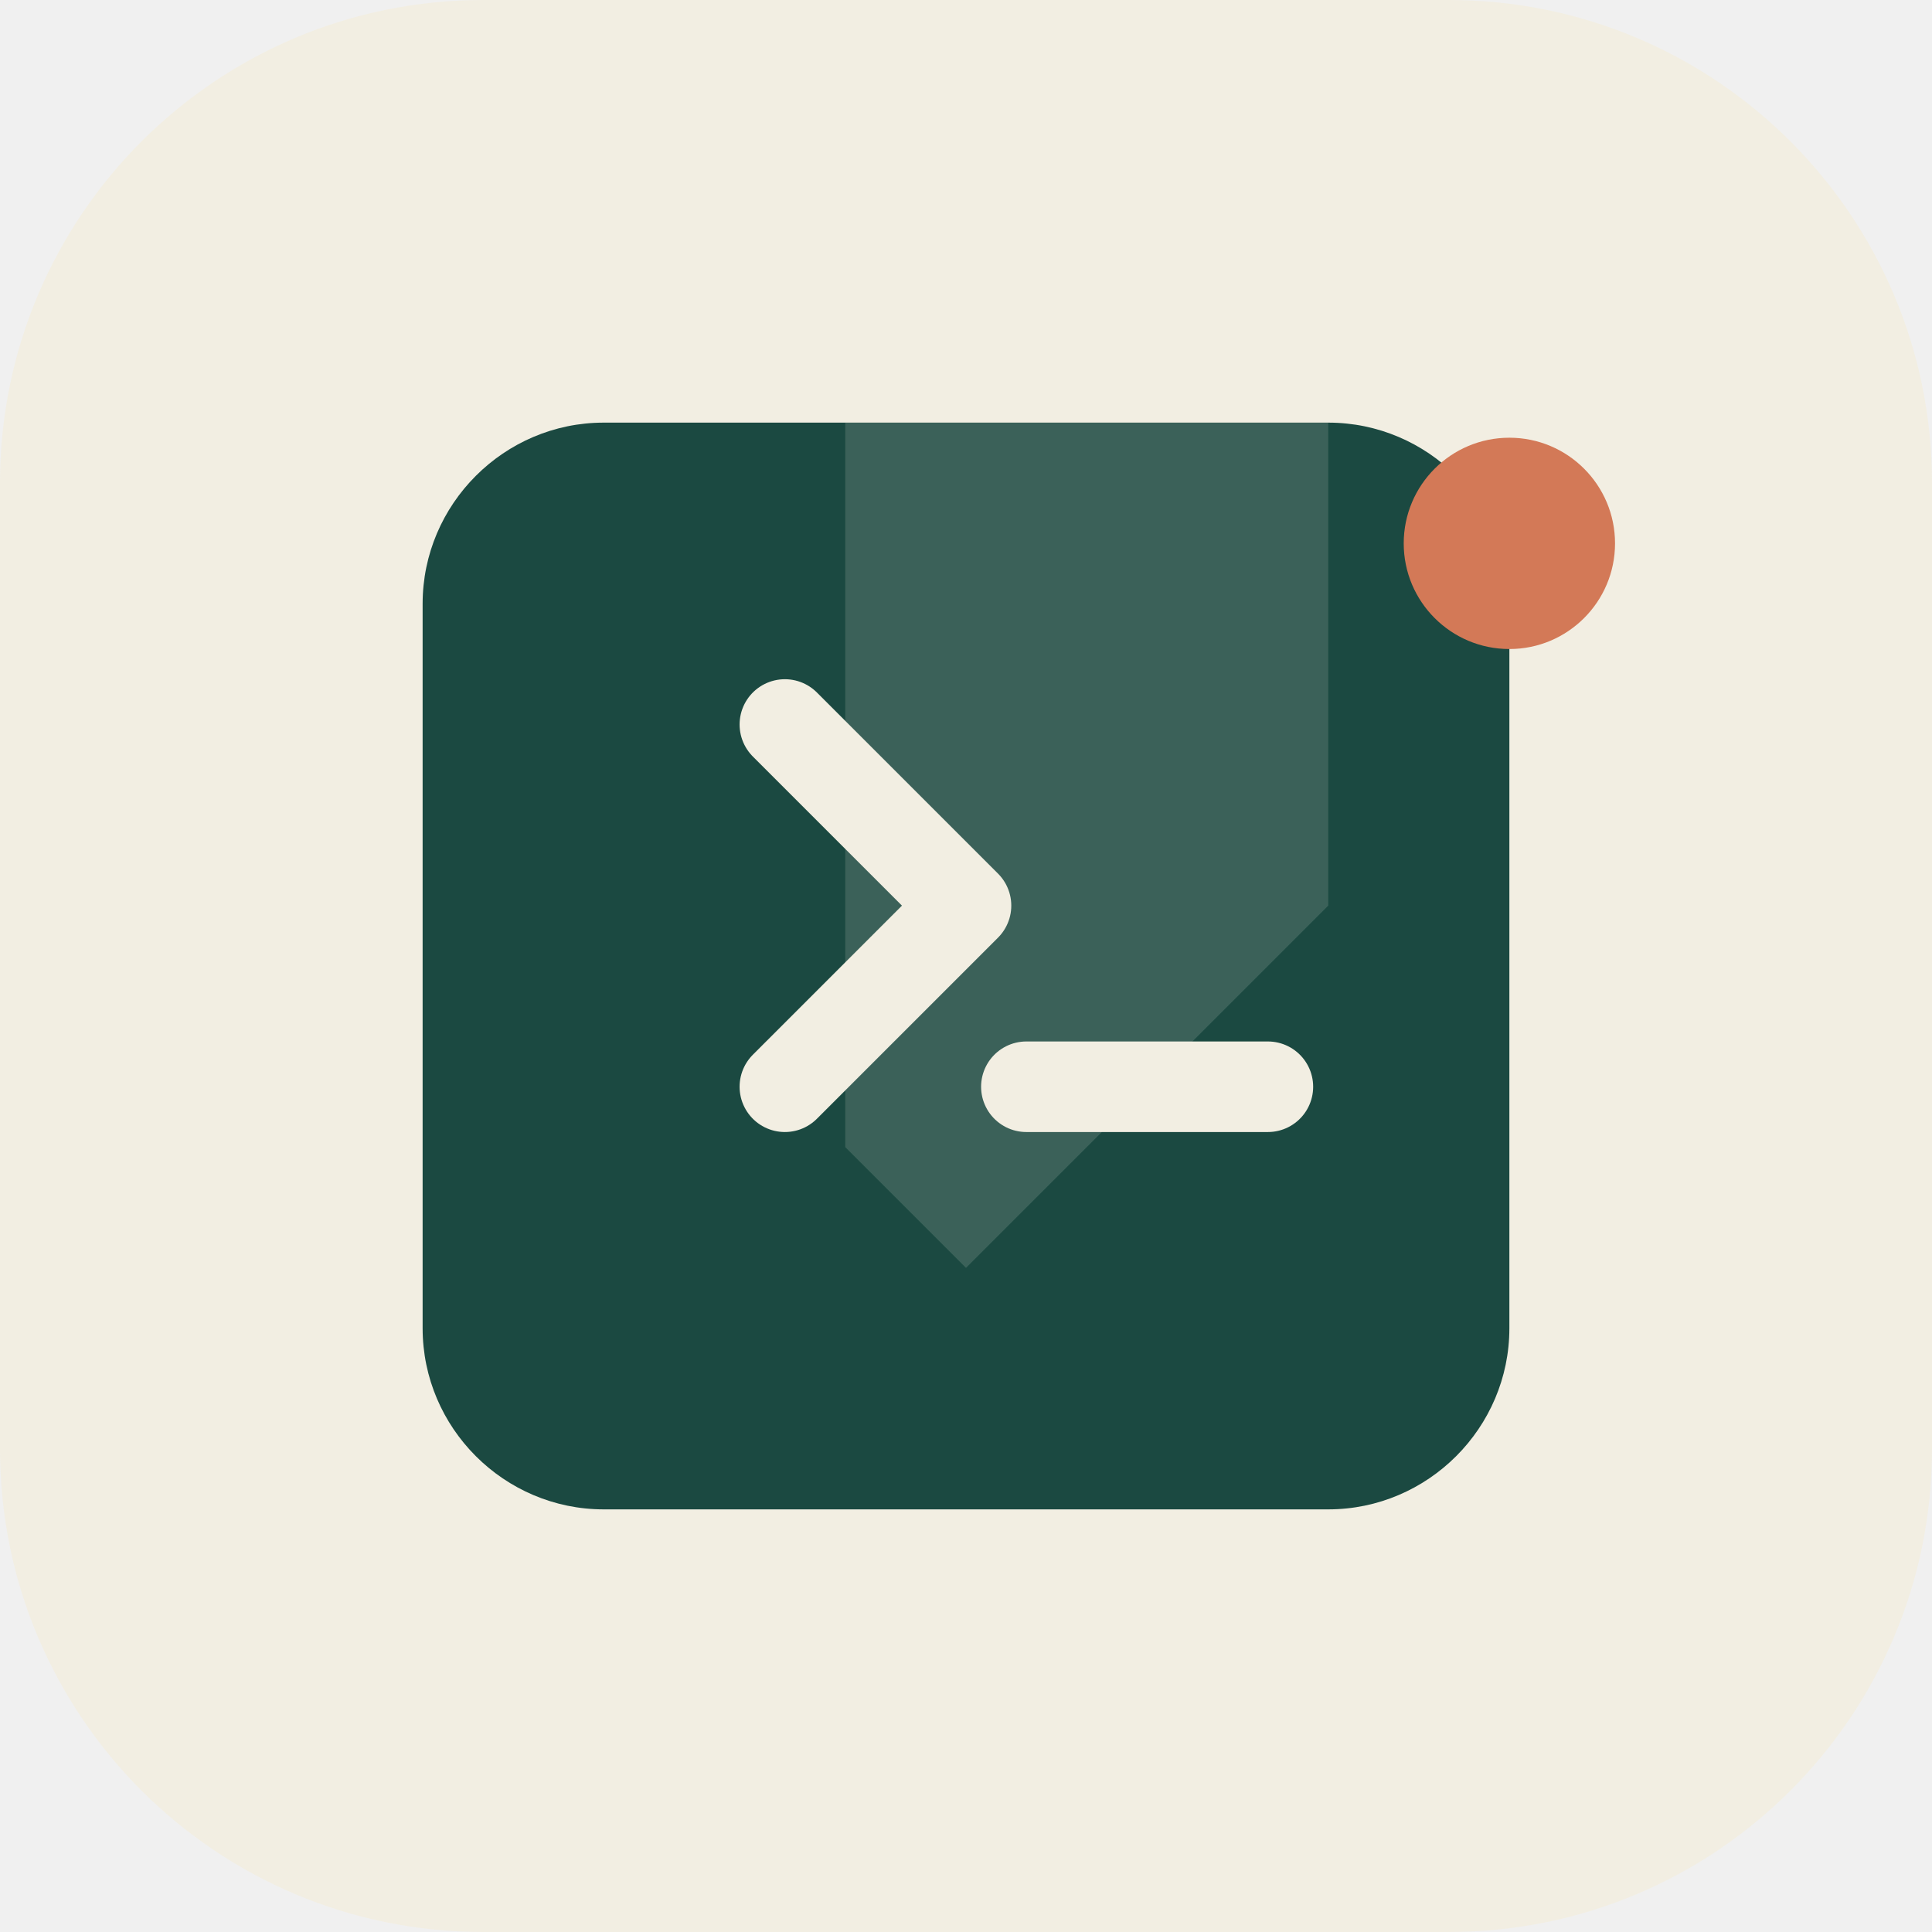
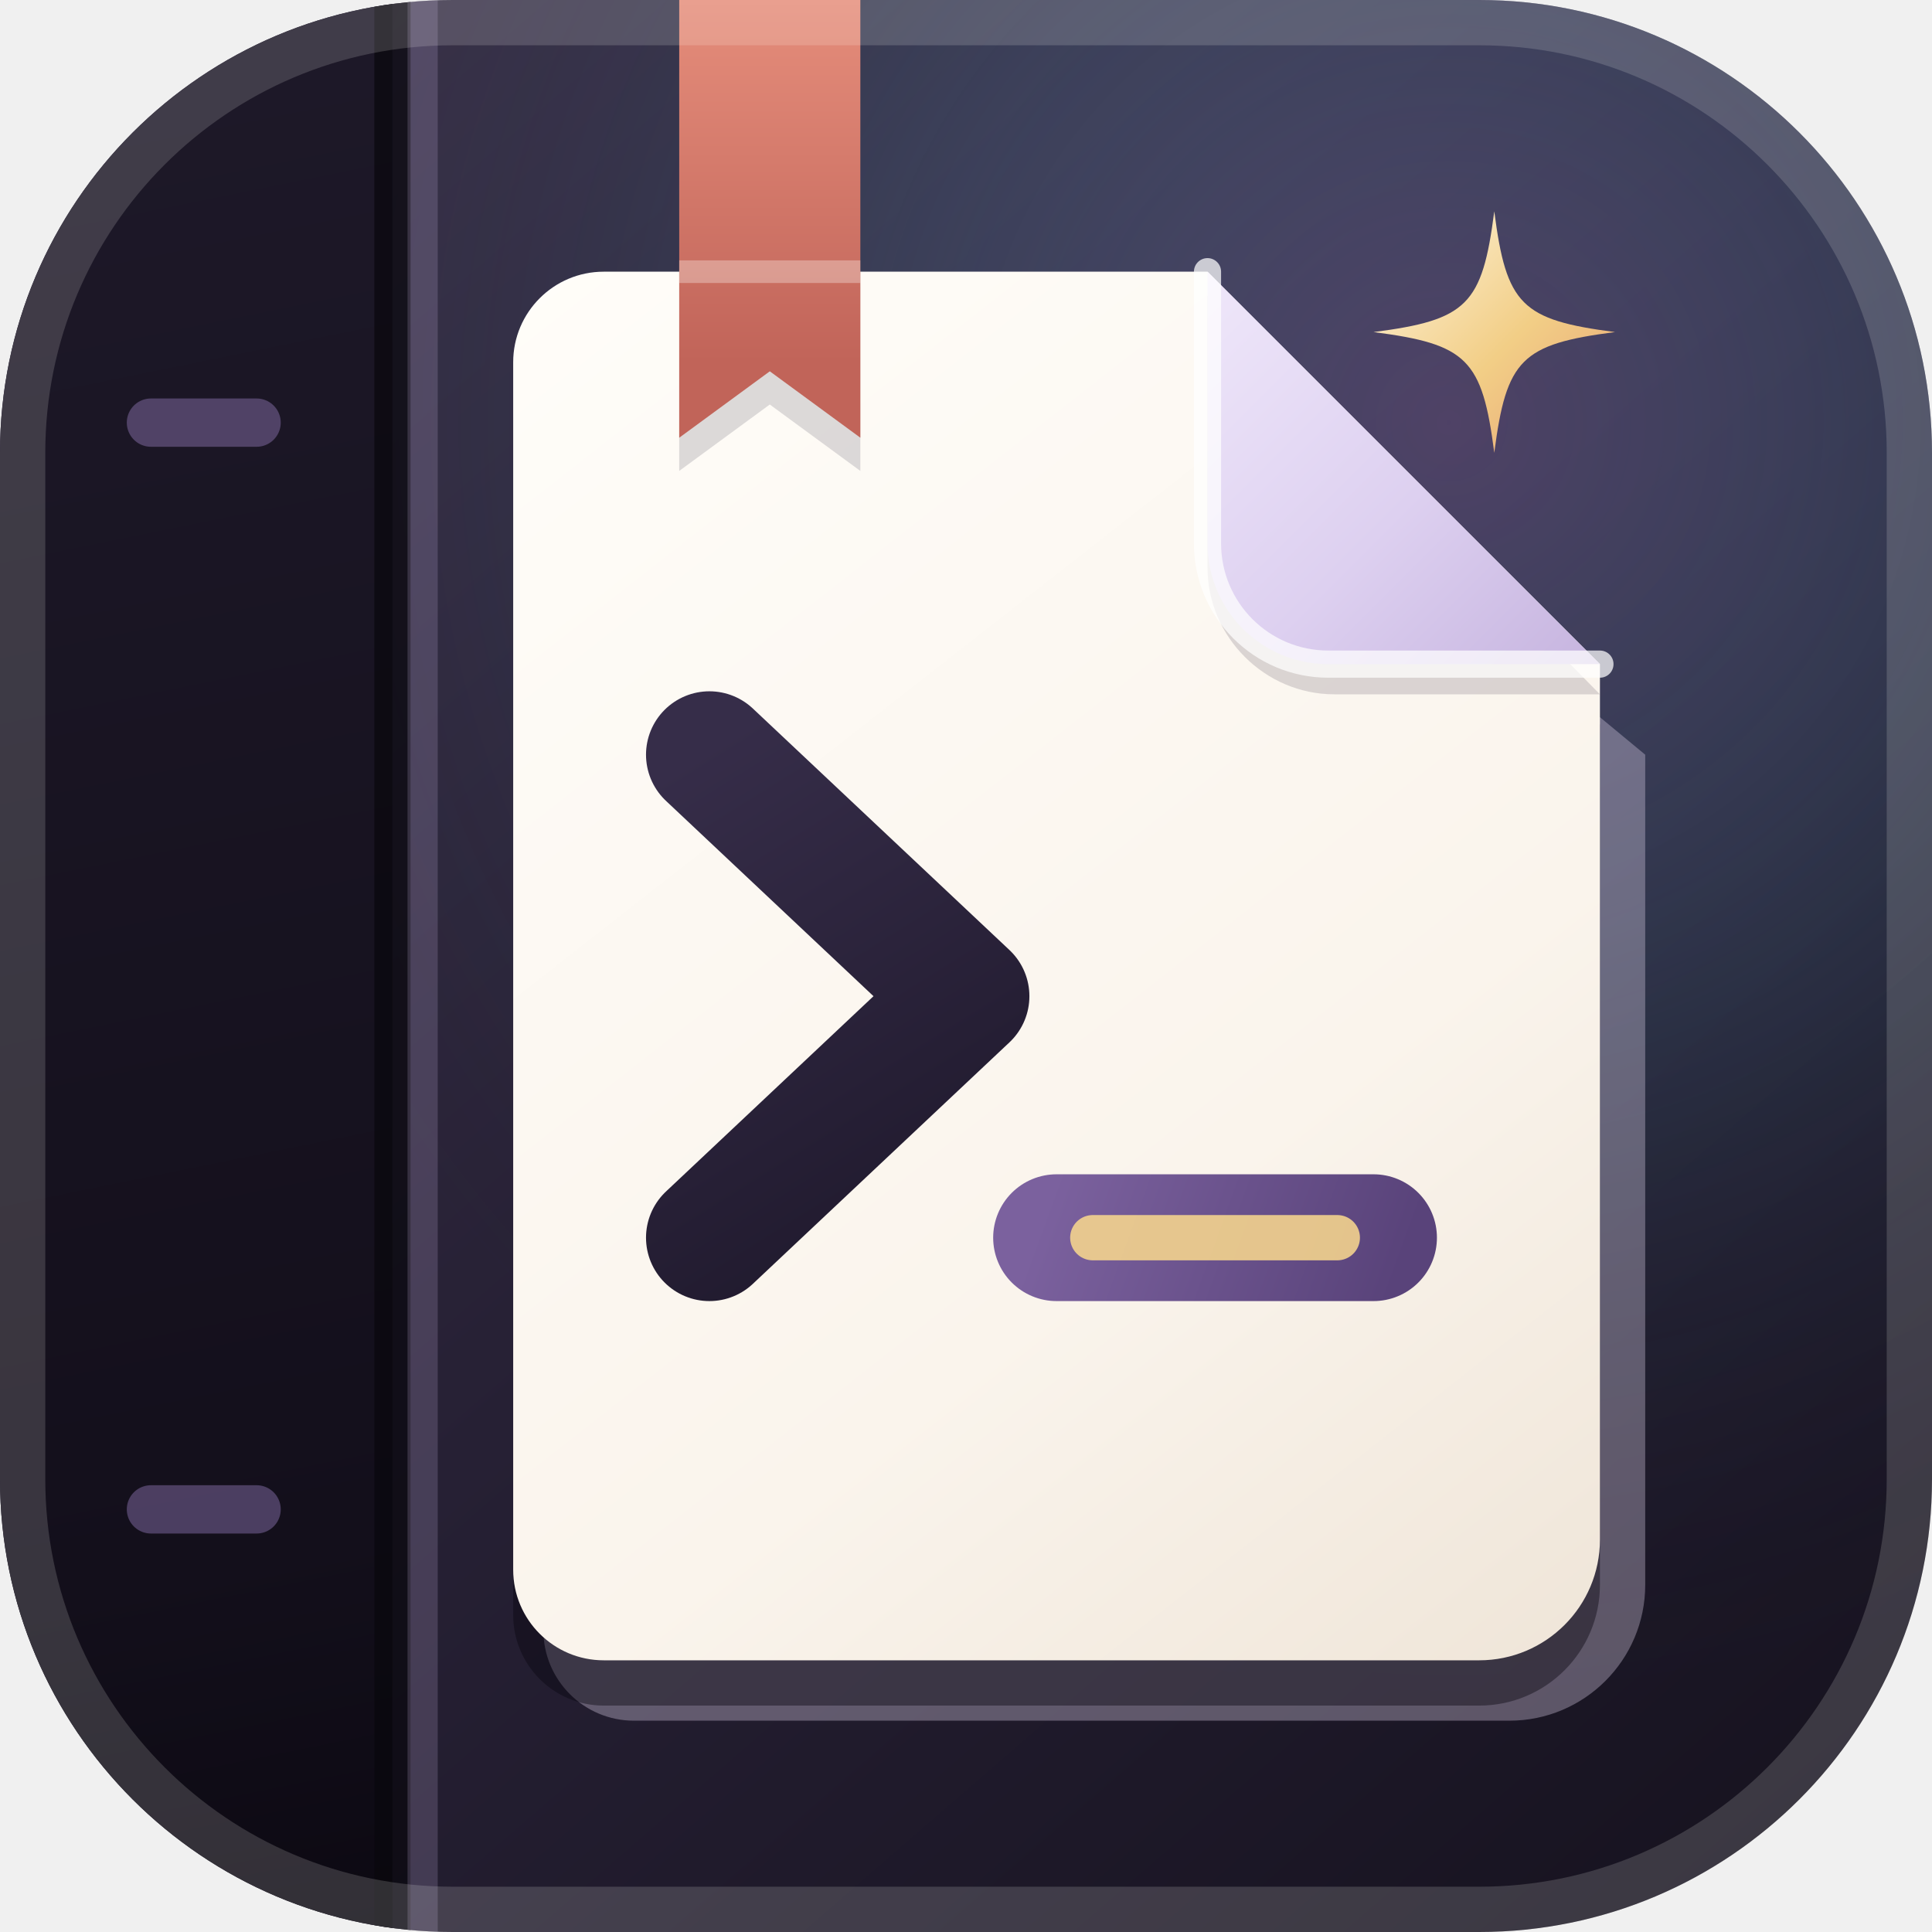
<svg xmlns="http://www.w3.org/2000/svg" viewBox="0 0 64 64" role="img" aria-labelledby="title desc">
-   <rect width="64" height="64" rx="16" fill="#F2EEE2" />
-   <path d="M20 14c-3.3 0-6 2.7-6 6v24c0 3.3 2.7 6 6 6h24c3.3 0 6-2.7 6-6V20c0-3.3-2.7-6-6-6H20Z" fill="#1B4941" />
-   <path d="M44 14v16L32 42l-4-4V14h16Z" fill="#F2EEE2" opacity="0.15" />
-   <path d="M26 24l6 6-6 6m8 0h8" fill="none" stroke="#F2EEE2" stroke-width="3" stroke-linecap="round" stroke-linejoin="round" />
-   <circle cx="50" cy="18" r="3.5" fill="#D37957" />
+   <defs>
+     <linearGradient id="gu-cover" x1="6" y1="2" x2="58" y2="62" gradientUnits="userSpaceOnUse">
+       <stop offset="0%" stop-color="#383047" />
+       <stop offset="52%" stop-color="#262034" />
+       <stop offset="100%" stop-color="#171320" />
+     </linearGradient>
+     <radialGradient id="gu-glow" cx="48" cy="14" r="44" gradientUnits="userSpaceOnUse">
+       <stop offset="0%" stop-color="#9A7EC2" stop-opacity="0.34" />
+       <stop offset="52%" stop-color="#7CD4FF" stop-opacity="0.10" />
+       <stop offset="100%" stop-color="#171320" stop-opacity="0" />
+     </radialGradient>
+     <linearGradient id="gu-spine" x1="0" y1="0" x2="13" y2="64" gradientUnits="userSpaceOnUse">
+       <stop offset="0%" stop-color="#1E1929" />
+       <stop offset="80%" stop-color="#130F1B" />
+       <stop offset="100%" stop-color="#0C0912" />
+     </linearGradient>
+     <linearGradient id="gu-paper" x1="17" y1="9" x2="53" y2="55" gradientUnits="userSpaceOnUse">
+       <stop offset="0%" stop-color="#FFFDF9" />
+       <stop offset="65%" stop-color="#FAF4EC" />
+       <stop offset="100%" stop-color="#EFE5D8" />
+     </linearGradient>
+     <linearGradient id="gu-fold" x1="40" y1="9" x2="53" y2="22" gradientUnits="userSpaceOnUse">
+       <stop offset="0%" stop-color="#EFE7FA" />
+       <stop offset="55%" stop-color="#DDD0F0" />
+       <stop offset="100%" stop-color="#C6B4DF" />
+     </linearGradient>
+     <linearGradient id="gu-ribbon" x1="25" y1="0" x2="25" y2="12" gradientUnits="userSpaceOnUse">
+       <stop offset="0%" stop-color="#E58D7B" />
+       <stop offset="100%" stop-color="#C16459" />
+     </linearGradient>
+     <linearGradient id="gu-ink" x1="23" y1="25" x2="33" y2="41" gradientUnits="userSpaceOnUse">
+       <stop offset="0%" stop-color="#362D49" />
+       <stop offset="100%" stop-color="#1E182B" />
+     </linearGradient>
+     <linearGradient id="gu-cursor" x1="35" y1="39" x2="46" y2="43" gradientUnits="userSpaceOnUse">
+       <stop offset="0%" stop-color="#7B619E" />
+       <stop offset="100%" stop-color="#59437A" />
+     </linearGradient>
+     <linearGradient id="gu-gold" x1="45" y1="7" x2="54" y2="16" gradientUnits="userSpaceOnUse">
+       <stop offset="0%" stop-color="#FFF8E6" />
+       <stop offset="52%" stop-color="#F2CE86" />
+       <stop offset="100%" stop-color="#E59872" />
+     </linearGradient>
+     <clipPath id="gu-squircle">
+       <rect width="64" height="64" rx="15" />
+     </clipPath>
+   </defs>
+   <g clip-path="url(#gu-squircle)">
+     <rect width="64" height="64" fill="url(#gu-cover)" />
+     <rect width="64" height="64" fill="url(#gu-glow)" />
+     <rect x="0" y="0" width="13" height="64" fill="url(#gu-spine)" />
+     <path d="M5 14H8.5M5 50H8.5" stroke="#9A7EC2" stroke-opacity="0.42" stroke-width="1.6" stroke-linecap="round" />
+     <line x1="13" y1="0" x2="13" y2="64" stroke="#09070D" stroke-opacity="0.72" stroke-width="1.2" />
+     <line x1="14" y1="0" x2="14" y2="64" stroke="#C8B4E3" stroke-opacity="0.20" stroke-width="1" />
+     <path d="M21 13H40L54.5 25V52.5C54.5 54.985 52.485 57 50 57H21C19.343 57 18 55.657 18 54V16C18 14.343 19.343 13 21 13Z" fill="#DFD4EC" fill-opacity="0.34" />
+     <path d="M20 11H40L53 24V52.5C53 54.709 51.209 56.5 49 56.5H20C18.343 56.5 17 55.157 17 53.5V14C17 12.343 18.343 11 20 11Z" fill="#09070F" fill-opacity="0.42" />
+     <path d="M20 9H40L53 22V51C53 53.209 51.209 55 49 55H20C18.343 55 17 53.657 17 52V12C17 10.343 18.343 9 20 9Z" fill="url(#gu-paper)" />
+     <path d="M22.5 9H28.5V15.6L25.5 13.4L22.5 15.6V9Z" fill="#2A213B" fill-opacity="0.16" />
+     <path d="M22.5 0H28.5V14.5L25.5 12.3L22.5 14.5V0Z" fill="url(#gu-ribbon)" />
+     <line x1="22.5" y1="9" x2="28.5" y2="9" stroke="#FFFDF8" stroke-opacity="0.32" stroke-width="0.75" />
+     <path d="M40 9.8V18.8C40 21.1 41.9 23 44.2 23H53L40 9.8Z" fill="#261D36" fill-opacity="0.16" />
+     <path d="M40 9V18C40 20.209 41.791 22 44 22H53L40 9Z" fill="url(#gu-fold)" />
+     <path d="M40 9V18C40 20.209 41.791 22 44 22H53" fill="none" stroke="#FFFFFF" stroke-opacity="0.72" stroke-width="0.9" stroke-linecap="round" stroke-linejoin="round" />
+     <path d="M23.5 25L32 33L23.5 41" fill="none" stroke="url(#gu-ink)" stroke-width="4.2" stroke-linecap="round" stroke-linejoin="round" />
+     <path d="M35 41H45.5" fill="none" stroke="url(#gu-cursor)" stroke-width="4.2" stroke-linecap="round" />
+     <path d="M36.2 41H44.3" fill="none" stroke="#F6D58E" stroke-width="1.5" stroke-linecap="round" stroke-opacity="0.88" />
+     <path d="M49.5 7C49.9 10.1 50.4 10.6 53.5 11C50.4 11.4 49.9 11.9 49.5 15C49.1 11.9 48.6 11.4 45.5 11C48.6 10.6 49.1 10.1 49.5 7Z" fill="url(#gu-gold)" />
+   </g>
+   <rect x="0.75" y="0.75" width="62.5" height="62.5" rx="14.25" fill="none" stroke="#FFFDF8" stroke-opacity="0.16" stroke-width="1.5" />
</svg>
